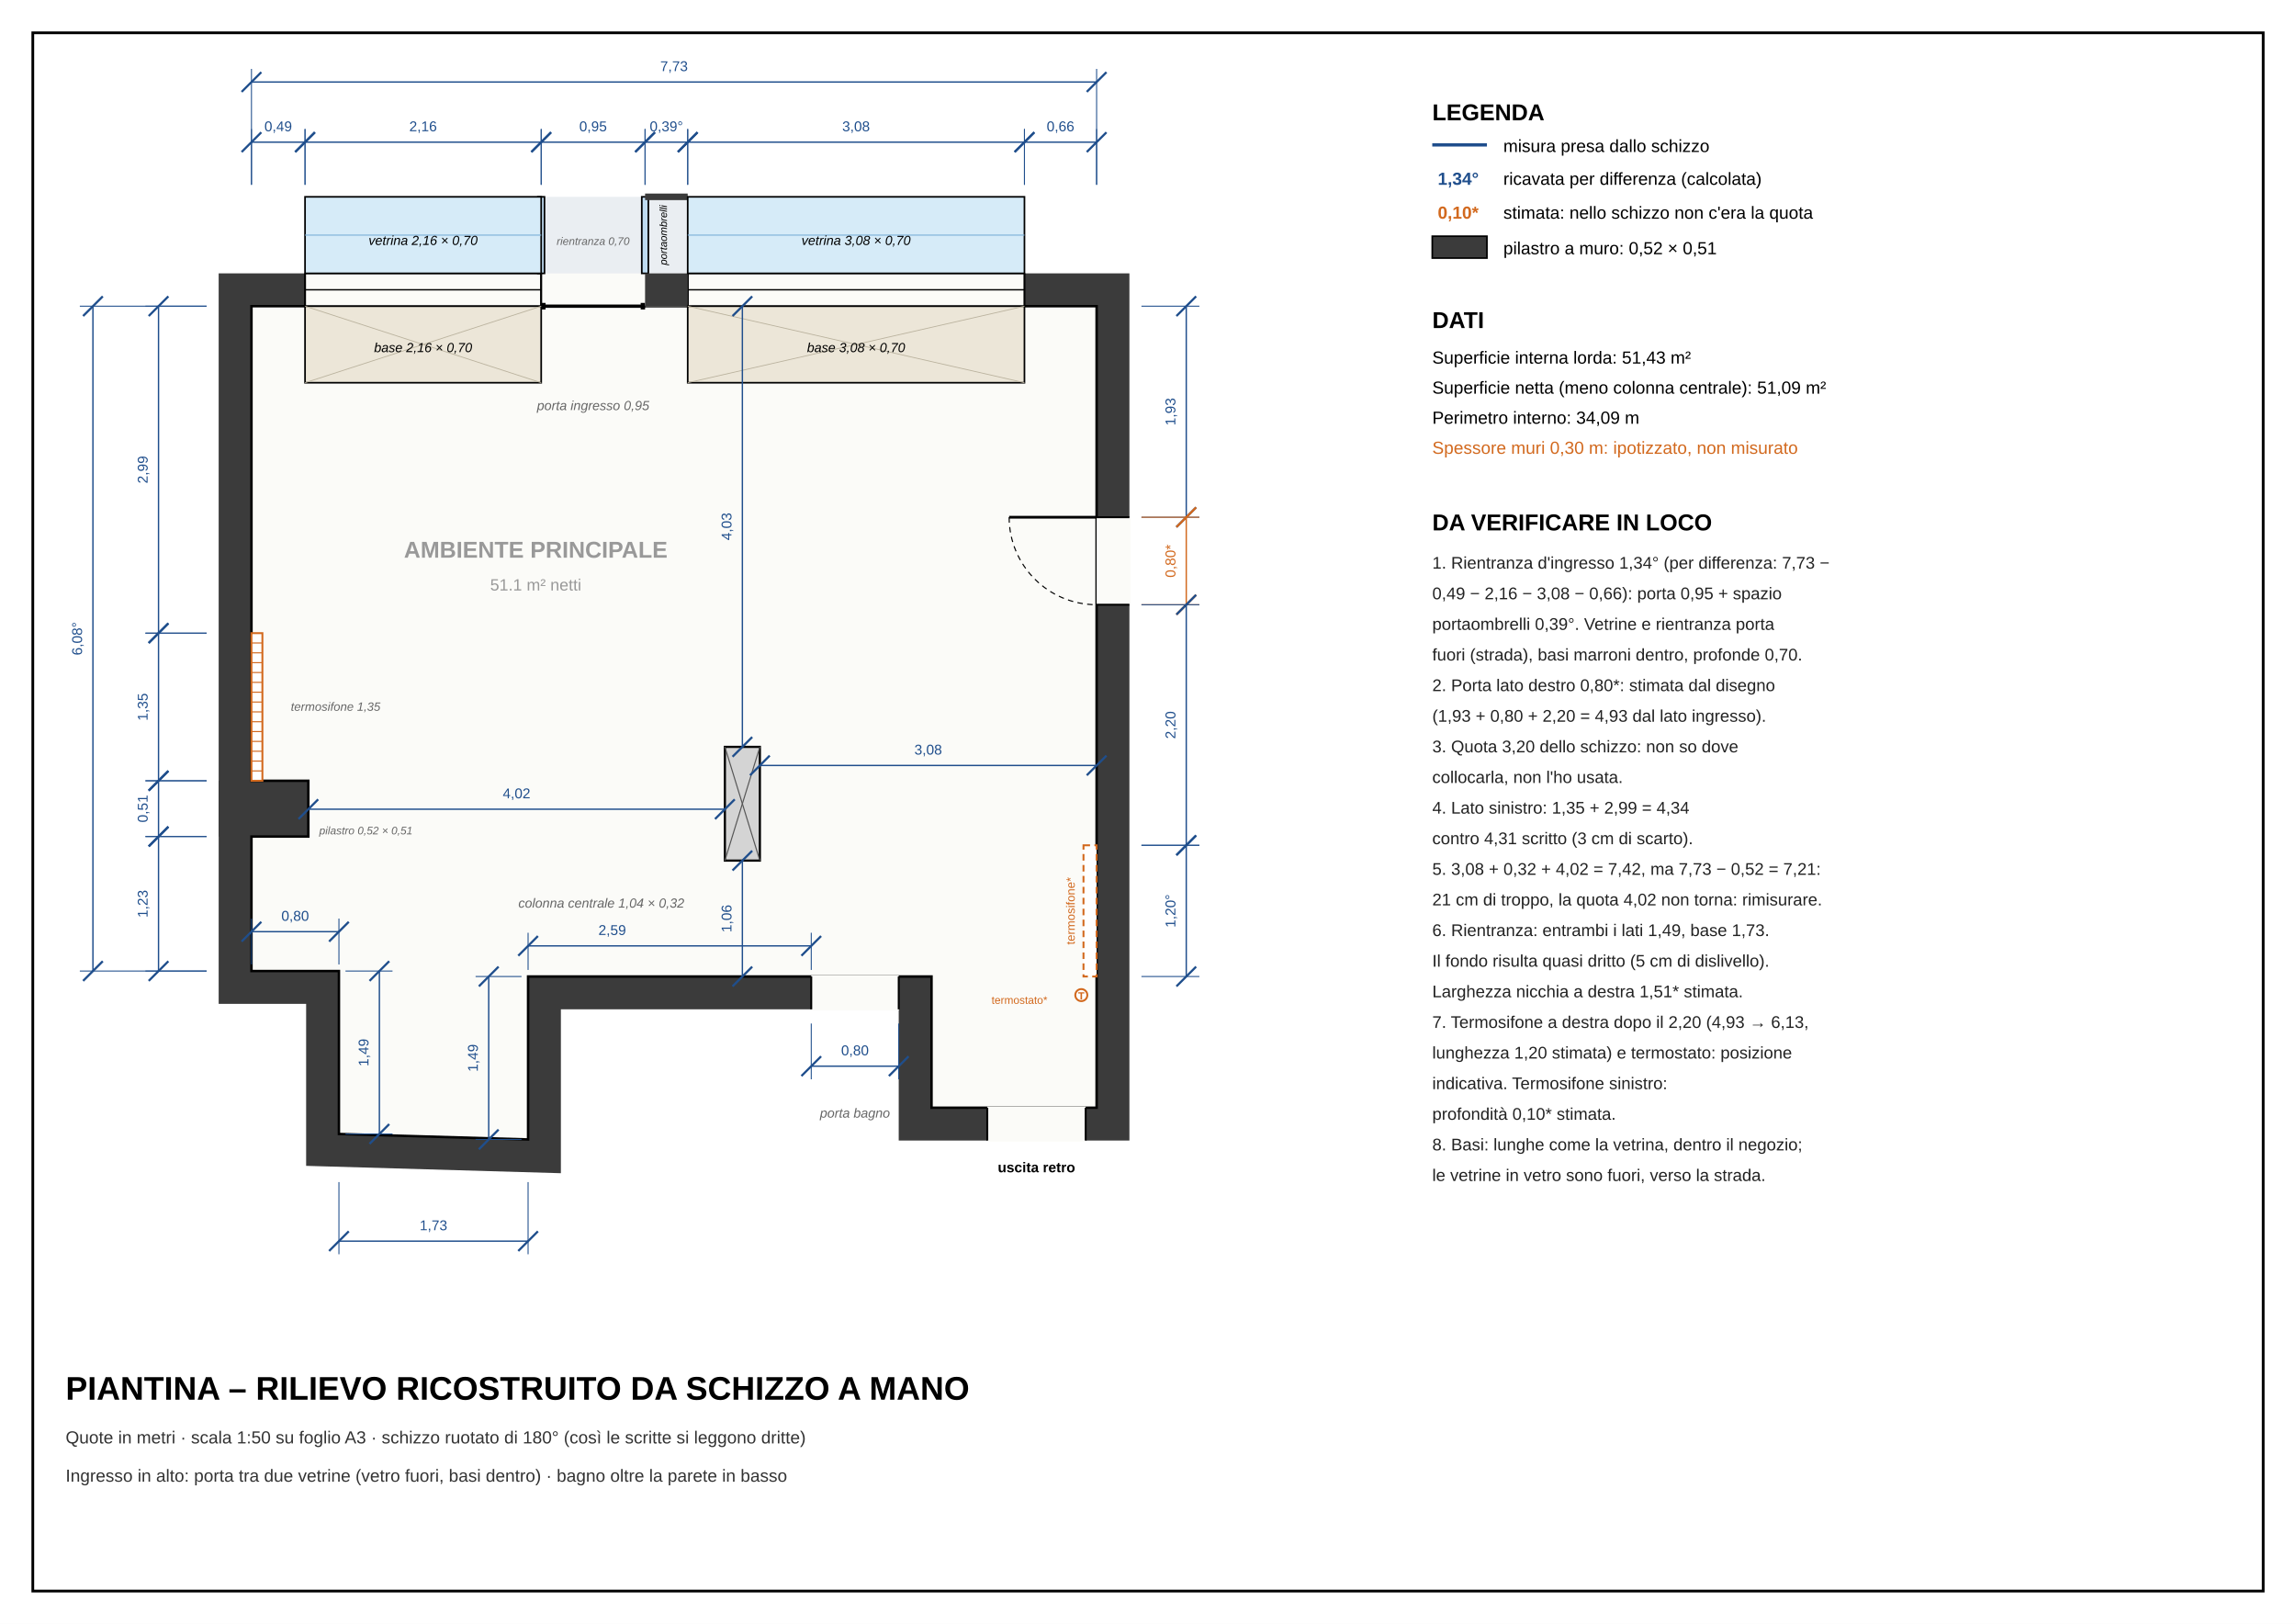
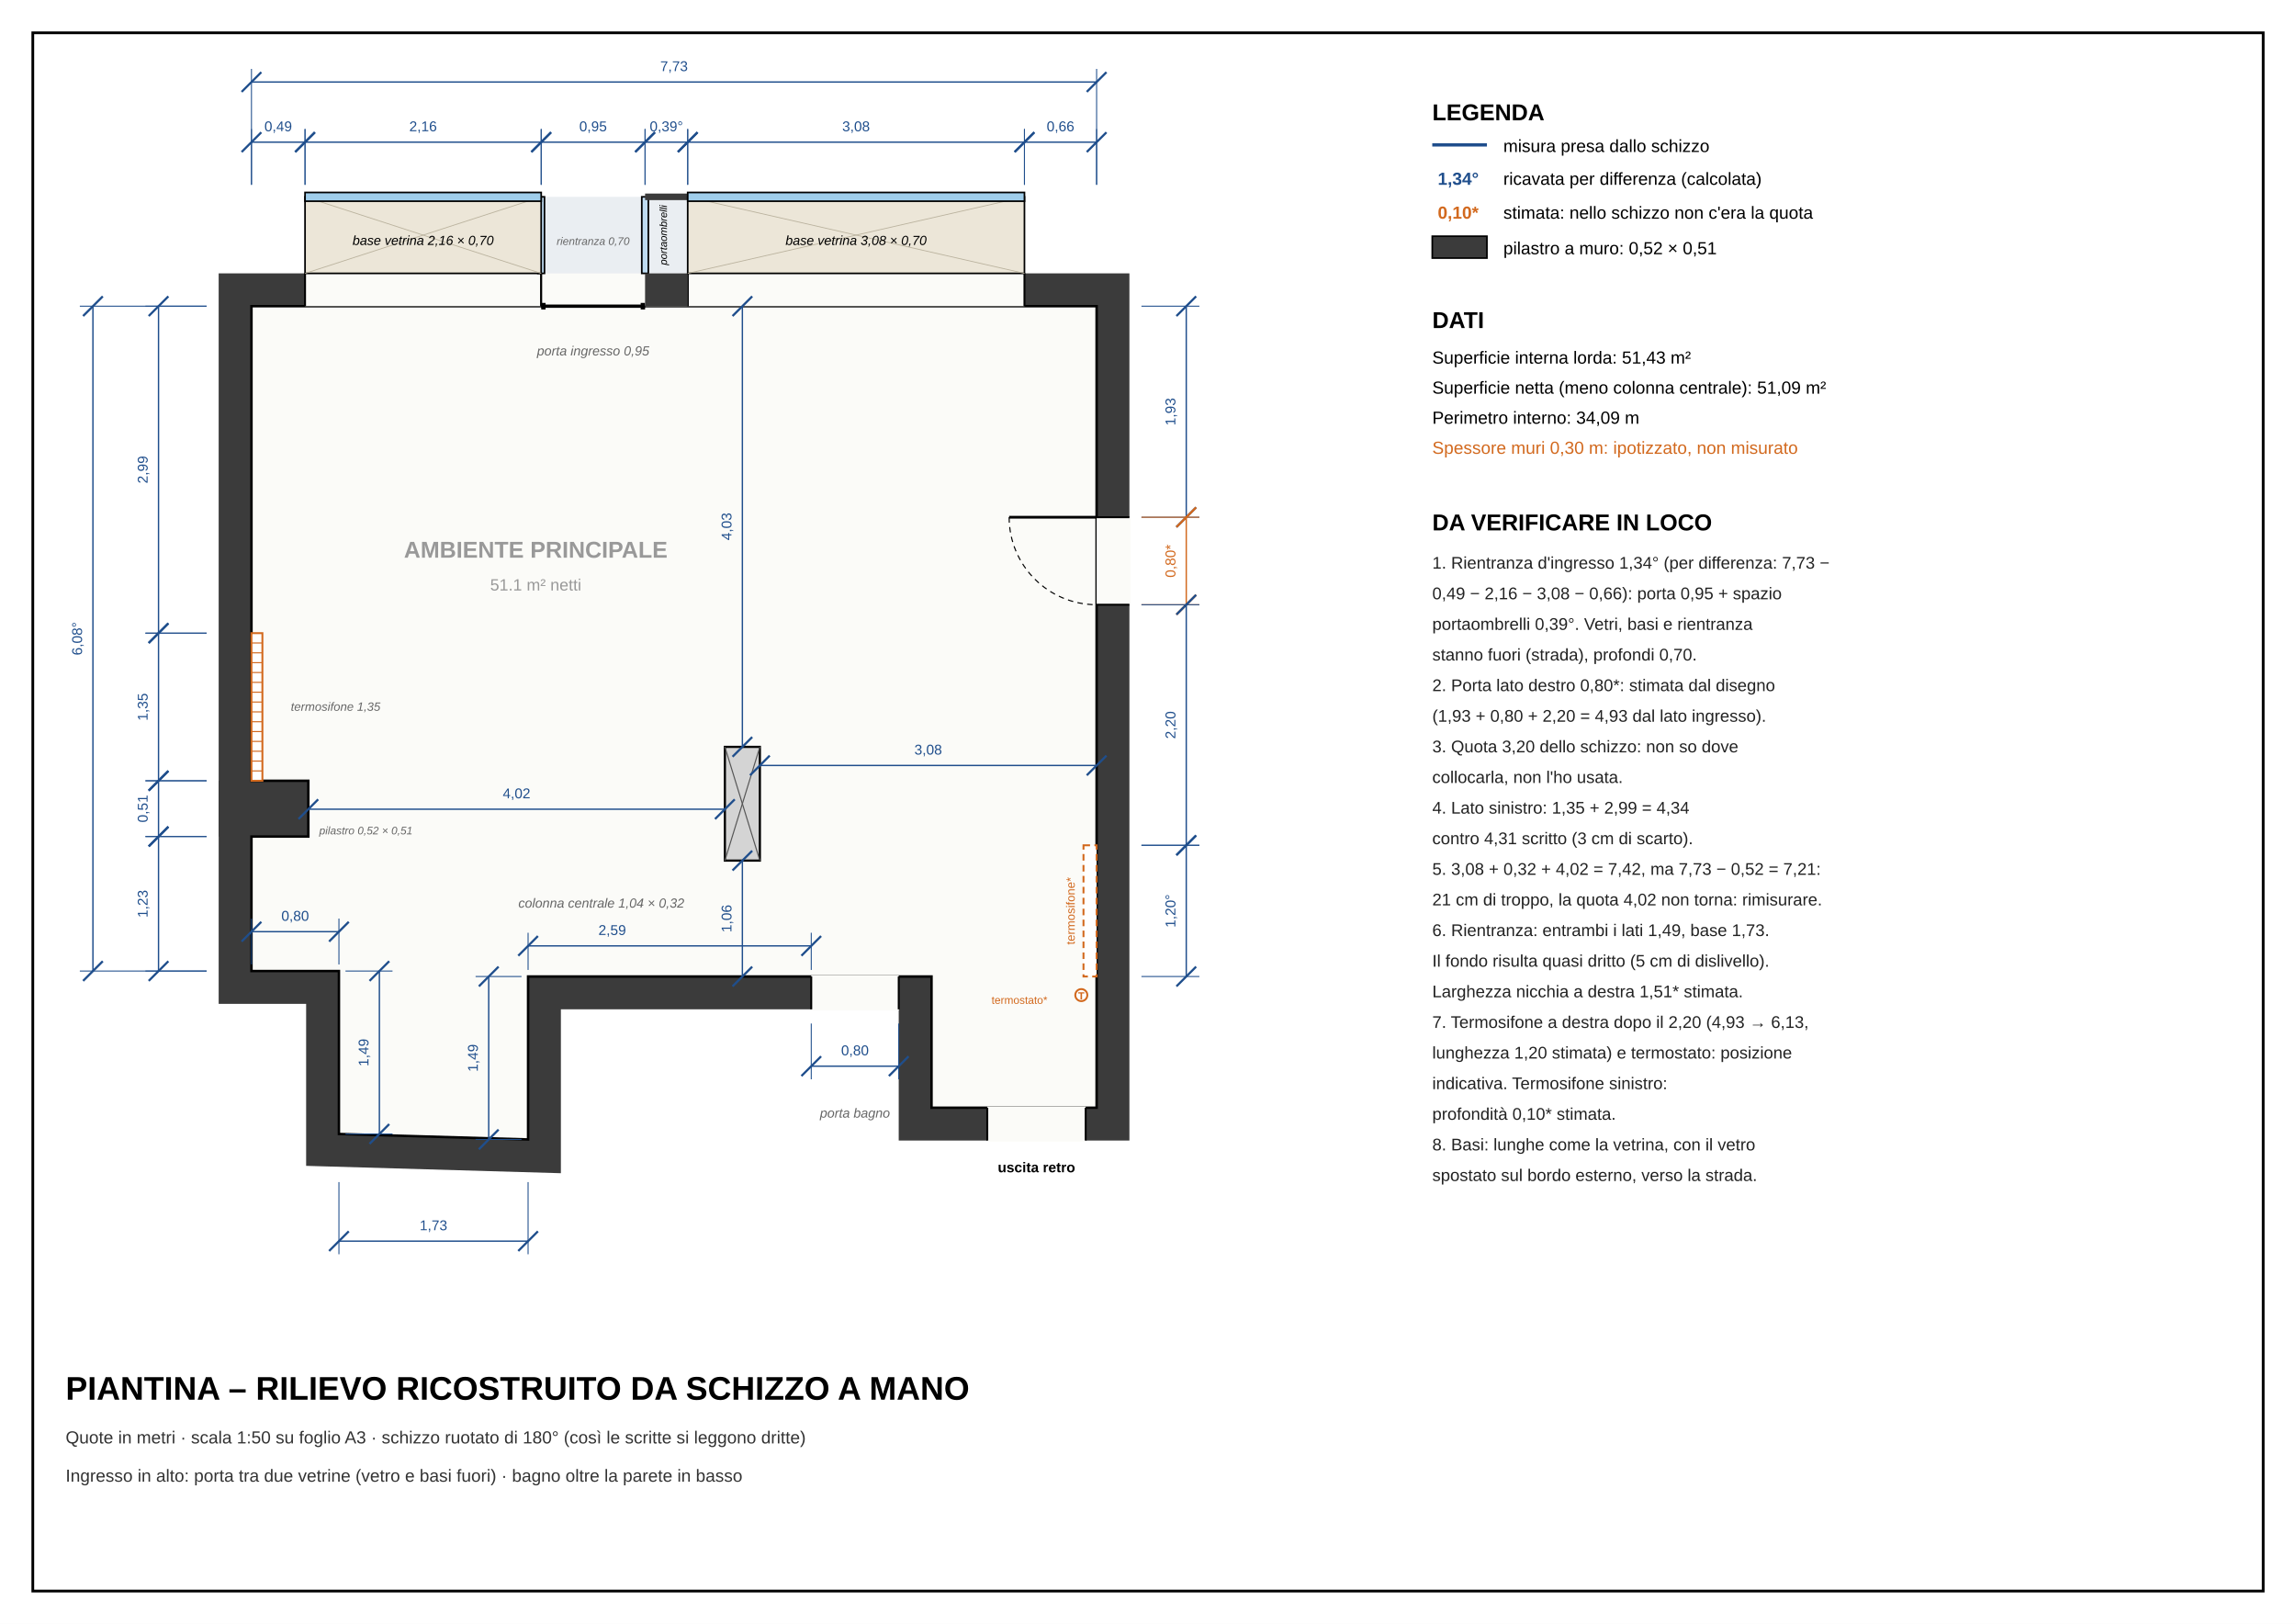
<svg xmlns="http://www.w3.org/2000/svg" width="420mm" height="297mm" viewBox="0 0 420 297" font-family="Arial, Helvetica, sans-serif">
  <defs>
    <pattern id="hatch" width="1.6" height="1.6" patternUnits="userSpaceOnUse" patternTransform="rotate(45)">
      <line x1="0" y1="0" x2="0" y2="1.6" stroke="#777" stroke-width="0.25" />
    </pattern>
  </defs>
  <rect width="420" height="297" fill="#ffffff" />
  <rect x="6" y="6" width="408" height="285" fill="none" stroke="#000" stroke-width="0.5" />
  <polygon points="46.00,56.00 200.60,56.00 200.60,202.60 170.40,202.60 170.40,178.60 96.60,178.60 96.60,208.40 62.00,207.40 62.00,177.60 46.00,177.60 46.00,153.00 56.40,153.00 56.40,142.80 46.00,142.80" fill="none" stroke="#3b3b3b" stroke-width="12.00" stroke-linejoin="miter" stroke-miterlimit="10" />
  <polygon points="46.00,56.00 200.60,56.00 200.60,202.60 170.40,202.60 170.40,178.60 96.60,178.60 96.60,208.40 62.00,207.40 62.00,177.60 46.00,177.60 46.00,153.00 56.40,153.00 56.40,142.80 46.00,142.80" fill="#fbfbf8" stroke="none" />
  <rect x="40.00" y="142.80" width="16.40" height="10.20" fill="#3b3b3b" stroke="none" stroke-width="0.25" />
  <polygon points="46.00,56.00 200.60,56.00 200.60,202.60 170.40,202.60 170.40,178.60 96.60,178.60 96.60,208.40 62.00,207.40 62.00,177.60 46.00,177.60 46.00,153.00 56.40,153.00 56.40,142.80 46.00,142.80" fill="none" stroke="#000" stroke-width="0.45" stroke-linejoin="miter" />
  <rect x="55.80" y="49.80" width="43.20" height="6.20" fill="#fbfbf8" stroke="none" stroke-width="0.25" />
  <line x1="55.80" y1="50.00" x2="55.80" y2="56.00" stroke="#000" stroke-width="0.35" />
  <line x1="99.00" y1="50.00" x2="99.00" y2="56.00" stroke="#000" stroke-width="0.35" />
-   <line x1="55.80" y1="50.00" x2="99.00" y2="50.00" stroke="#000" stroke-width="0.25" />
-   <line x1="55.80" y1="53.00" x2="99.00" y2="53.00" stroke="#000" stroke-width="0.25" />
-   <line x1="55.80" y1="56.00" x2="99.00" y2="56.00" stroke="#000" stroke-width="0.25" />
  <rect x="125.80" y="49.80" width="61.60" height="6.20" fill="#fbfbf8" stroke="none" stroke-width="0.25" />
  <line x1="125.80" y1="50.00" x2="125.80" y2="56.00" stroke="#000" stroke-width="0.35" />
  <line x1="187.40" y1="50.00" x2="187.40" y2="56.00" stroke="#000" stroke-width="0.35" />
-   <line x1="125.80" y1="50.00" x2="187.40" y2="50.00" stroke="#000" stroke-width="0.25" />
-   <line x1="125.80" y1="53.00" x2="187.40" y2="53.00" stroke="#000" stroke-width="0.25" />
-   <line x1="125.80" y1="56.00" x2="187.40" y2="56.00" stroke="#000" stroke-width="0.25" />
  <rect x="99.00" y="49.80" width="26.80" height="6.20" fill="#fbfbf8" stroke="none" stroke-width="0.25" />
  <line x1="99.00" y1="50.00" x2="99.00" y2="56.00" stroke="#000" stroke-width="0.35" />
  <line x1="125.80" y1="50.00" x2="125.80" y2="56.00" stroke="#000" stroke-width="0.35" />
  <rect x="99.00" y="36.00" width="26.80" height="14.00" fill="#eaeef2" stroke="none" stroke-width="0.25" />
  <rect x="98.40" y="36.00" width="1.20" height="14.00" fill="#bfdcf2" stroke="#000" stroke-width="0.3" />
  <rect x="117.40" y="36.00" width="1.20" height="14.00" fill="#bfdcf2" stroke="#000" stroke-width="0.3" />
  <line x1="99.00" y1="56.00" x2="118.00" y2="56.00" stroke="#000" stroke-width="0.6" />
  <rect x="99.00" y="55.40" width="0.80" height="1.20" fill="#000" stroke="none" stroke-width="0.25" />
  <rect x="117.20" y="55.40" width="0.80" height="1.20" fill="#000" stroke="none" stroke-width="0.25" />
  <rect x="118.00" y="50.00" width="7.80" height="6.00" fill="#3b3b3b" stroke="none" stroke-width="0.25" />
  <rect x="118.00" y="35.40" width="7.80" height="1.20" fill="#3b3b3b" stroke="none" stroke-width="0.25" />
  <rect x="200.60" y="94.60" width="6.20" height="16.00" fill="#fbfbf8" stroke="none" stroke-width="0.25" />
  <line x1="200.60" y1="94.60" x2="206.60" y2="94.60" stroke="#000" stroke-width="0.35" />
  <line x1="200.60" y1="110.60" x2="206.60" y2="110.60" stroke="#000" stroke-width="0.35" />
  <line x1="200.60" y1="94.60" x2="184.60" y2="94.60" stroke="#000" stroke-width="0.5" />
  <path d="M 184.60 94.60 A 16.00 16.00 0 0 0 200.60 110.60" fill="none" stroke="#000" stroke-width="0.2" stroke-dasharray="1 0.8" />
  <rect x="148.40" y="178.40" width="16.00" height="6.40" fill="#fbfbf8" stroke="none" stroke-width="0.25" />
  <line x1="148.40" y1="178.60" x2="148.40" y2="184.60" stroke="#000" stroke-width="0.35" />
  <line x1="164.40" y1="178.60" x2="164.40" y2="184.60" stroke="#000" stroke-width="0.35" />
  <rect x="180.60" y="202.40" width="18.00" height="6.40" fill="#fbfbf8" stroke="none" stroke-width="0.25" />
  <line x1="180.60" y1="202.60" x2="180.60" y2="208.60" stroke="#000" stroke-width="0.35" />
  <line x1="198.60" y1="202.60" x2="198.60" y2="208.60" stroke="#000" stroke-width="0.35" />
  <rect x="180.60" y="202.40" width="18.00" height="6.40" fill="none" stroke="none" stroke-width="0.25" />
-   <rect x="55.80" y="56.00" width="43.20" height="14.00" fill="#ece6d8" stroke="#000" stroke-width="0.3" />
-   <line x1="55.80" y1="56.00" x2="99.00" y2="70.00" stroke="#bbb39f" stroke-width="0.15" />
-   <line x1="55.80" y1="70.00" x2="99.00" y2="56.00" stroke="#bbb39f" stroke-width="0.15" />
-   <rect x="55.80" y="36.00" width="43.20" height="14.00" fill="#d6ebf8" stroke="#000" stroke-width="0.3" />
-   <line x1="55.80" y1="43.00" x2="99.00" y2="43.00" stroke="#7fb3d9" stroke-width="0.2" />
-   <rect x="125.80" y="56.00" width="61.60" height="14.00" fill="#ece6d8" stroke="#000" stroke-width="0.3" />
-   <line x1="125.80" y1="56.00" x2="187.40" y2="70.00" stroke="#bbb39f" stroke-width="0.15" />
-   <line x1="125.80" y1="70.00" x2="187.40" y2="56.00" stroke="#bbb39f" stroke-width="0.15" />
-   <rect x="125.80" y="36.00" width="61.60" height="14.00" fill="#d6ebf8" stroke="#000" stroke-width="0.3" />
-   <line x1="125.80" y1="43.00" x2="187.40" y2="43.00" stroke="#7fb3d9" stroke-width="0.2" />
+   <rect x="55.80" y="36.00" width="43.20" height="14.00" fill="#ece6d8" stroke="#000" stroke-width="0.3" />
+   <line x1="55.80" y1="36.00" x2="99.00" y2="50.00" stroke="#bbb39f" stroke-width="0.15" />
+   <line x1="55.80" y1="50.00" x2="99.00" y2="36.00" stroke="#bbb39f" stroke-width="0.15" />
+   <rect x="55.80" y="35.20" width="43.20" height="1.60" fill="#9fcdea" stroke="#000" stroke-width="0.3" />
+   <rect x="125.80" y="36.00" width="61.60" height="14.00" fill="#ece6d8" stroke="#000" stroke-width="0.3" />
+   <line x1="125.80" y1="36.00" x2="187.40" y2="50.00" stroke="#bbb39f" stroke-width="0.15" />
+   <line x1="125.80" y1="50.00" x2="187.40" y2="36.00" stroke="#bbb39f" stroke-width="0.15" />
+   <rect x="125.80" y="35.20" width="61.60" height="1.60" fill="#9fcdea" stroke="#000" stroke-width="0.3" />
  <rect x="132.60" y="136.60" width="6.40" height="20.80" fill="#d4d4d4" stroke="#000" stroke-width="0.4" />
  <line x1="132.60" y1="136.60" x2="139.00" y2="157.40" stroke="#555" stroke-width="0.2" />
  <line x1="139.00" y1="136.60" x2="132.60" y2="157.40" stroke="#555" stroke-width="0.2" />
  <rect x="46.00" y="115.80" width="2.00" height="27.00" fill="#fff" stroke="#d2691e" stroke-width="0.35" />
  <line x1="46.00" y1="117.60" x2="48.00" y2="117.60" stroke="#d2691e" stroke-width="0.2" />
  <line x1="46.00" y1="119.40" x2="48.00" y2="119.40" stroke="#d2691e" stroke-width="0.2" />
  <line x1="46.00" y1="121.20" x2="48.00" y2="121.20" stroke="#d2691e" stroke-width="0.2" />
  <line x1="46.00" y1="123.00" x2="48.00" y2="123.00" stroke="#d2691e" stroke-width="0.2" />
  <line x1="46.00" y1="124.80" x2="48.00" y2="124.80" stroke="#d2691e" stroke-width="0.2" />
  <line x1="46.00" y1="126.60" x2="48.00" y2="126.60" stroke="#d2691e" stroke-width="0.2" />
  <line x1="46.00" y1="128.40" x2="48.00" y2="128.40" stroke="#d2691e" stroke-width="0.2" />
  <line x1="46.00" y1="130.20" x2="48.00" y2="130.20" stroke="#d2691e" stroke-width="0.2" />
  <line x1="46.00" y1="132.00" x2="48.00" y2="132.00" stroke="#d2691e" stroke-width="0.2" />
  <line x1="46.00" y1="133.80" x2="48.00" y2="133.80" stroke="#d2691e" stroke-width="0.2" />
  <line x1="46.00" y1="135.60" x2="48.00" y2="135.60" stroke="#d2691e" stroke-width="0.2" />
  <line x1="46.00" y1="137.40" x2="48.00" y2="137.40" stroke="#d2691e" stroke-width="0.2" />
  <line x1="46.00" y1="139.20" x2="48.00" y2="139.20" stroke="#d2691e" stroke-width="0.2" />
  <line x1="46.00" y1="141.00" x2="48.00" y2="141.00" stroke="#d2691e" stroke-width="0.2" />
  <rect x="198.20" y="154.60" width="2.40" height="24.00" fill="#fff" stroke="#d2691e" stroke-width="0.35" stroke-dasharray="1.2 0.8" />
  <text x="196.60" y="166.60" font-size="2.2" fill="#d2691e" text-anchor="middle" font-weight="normal" font-style="normal" transform="rotate(-90 196.60 166.60)">termosifone*</text>
  <circle cx="197.80" cy="182.00" r="1.1" fill="#fff" stroke="#d2691e" stroke-width="0.35" />
  <text x="197.80" y="182.80" font-size="1.9" fill="#d2691e" text-anchor="middle" font-weight="bold">T</text>
  <text x="191.60" y="183.60" font-size="2.0" fill="#d2691e" text-anchor="end" font-weight="normal" font-style="normal">termostato*</text>
-   <text x="77.40" y="64.40" font-size="2.4" fill="#000" text-anchor="middle" font-weight="normal" font-style="italic">base 2,16 × 0,70</text>
-   <text x="77.40" y="44.80" font-size="2.4" fill="#000" text-anchor="middle" font-weight="normal" font-style="italic">vetrina 2,16 × 0,70</text>
-   <text x="156.60" y="64.40" font-size="2.4" fill="#000" text-anchor="middle" font-weight="normal" font-style="italic">base 3,08 × 0,70</text>
-   <text x="156.60" y="44.80" font-size="2.4" fill="#000" text-anchor="middle" font-weight="normal" font-style="italic">vetrina 3,08 × 0,70</text>
-   <text x="108.50" y="75.00" font-size="2.4" fill="#666666" text-anchor="middle" font-weight="normal" font-style="italic">porta ingresso 0,95</text>
+   <text x="77.40" y="44.80" font-size="2.4" fill="#000" text-anchor="middle" font-weight="normal" font-style="italic">base vetrina 2,16 × 0,70</text>
+   <text x="156.60" y="44.80" font-size="2.4" fill="#000" text-anchor="middle" font-weight="normal" font-style="italic">base vetrina 3,08 × 0,70</text>
+   <text x="108.50" y="65.00" font-size="2.4" fill="#666666" text-anchor="middle" font-weight="normal" font-style="italic">porta ingresso 0,95</text>
  <text x="108.50" y="44.80" font-size="2.0" fill="#666666" text-anchor="middle" font-weight="normal" font-style="italic">rientranza 0,70</text>
  <text x="122.00" y="43.00" font-size="1.9" fill="#000" text-anchor="middle" font-weight="normal" font-style="italic" transform="rotate(-90 122.00 43.00)">portaombrelli</text>
  <text x="110.00" y="166.00" font-size="2.4" fill="#666666" text-anchor="middle" font-weight="normal" font-style="italic">colonna centrale 1,04 × 0,32</text>
  <text x="53.20" y="130.00" font-size="2.2" fill="#666666" text-anchor="start" font-weight="normal" font-style="italic">termosifone 1,35</text>
  <text x="58.40" y="152.60" font-size="2.0" fill="#666666" text-anchor="start" font-weight="normal" font-style="italic">pilastro 0,52 × 0,51</text>
  <text x="156.40" y="204.40" font-size="2.4" fill="#666666" text-anchor="middle" font-weight="normal" font-style="italic">porta bagno</text>
  <text x="189.60" y="214.40" font-size="2.6" fill="#000" text-anchor="middle" font-weight="bold" font-style="normal">uscita retro</text>
  <text x="98.00" y="102.00" font-size="4.2" fill="#999" text-anchor="middle" font-weight="bold" font-style="normal">AMBIENTE PRINCIPALE</text>
  <text x="98.00" y="108.00" font-size="3.0" fill="#999" text-anchor="middle" font-weight="normal" font-style="normal">51.1 m² netti</text>
  <line x1="46.00" y1="33.80" x2="46.00" y2="23.60" stroke="#1f4e8c" stroke-width="0.18" />
  <line x1="55.80" y1="33.80" x2="55.80" y2="23.60" stroke="#1f4e8c" stroke-width="0.18" />
  <line x1="46.00" y1="26.00" x2="55.80" y2="26.00" stroke="#1f4e8c" stroke-width="0.25" />
  <line x1="44.20" y1="27.80" x2="47.80" y2="24.20" stroke="#1f4e8c" stroke-width="0.4" />
  <line x1="54.00" y1="27.80" x2="57.60" y2="24.20" stroke="#1f4e8c" stroke-width="0.4" />
  <text x="50.90" y="24.00" font-size="2.6" fill="#1f4e8c" text-anchor="middle" font-weight="normal" font-style="normal">0,49</text>
  <line x1="55.80" y1="33.80" x2="55.80" y2="23.60" stroke="#1f4e8c" stroke-width="0.18" />
  <line x1="99.00" y1="33.80" x2="99.00" y2="23.60" stroke="#1f4e8c" stroke-width="0.18" />
  <line x1="55.80" y1="26.00" x2="99.00" y2="26.00" stroke="#1f4e8c" stroke-width="0.25" />
  <line x1="54.00" y1="27.80" x2="57.60" y2="24.20" stroke="#1f4e8c" stroke-width="0.4" />
  <line x1="97.20" y1="27.80" x2="100.80" y2="24.20" stroke="#1f4e8c" stroke-width="0.4" />
  <text x="77.40" y="24.00" font-size="2.6" fill="#1f4e8c" text-anchor="middle" font-weight="normal" font-style="normal">2,16</text>
  <line x1="99.00" y1="33.80" x2="99.00" y2="23.60" stroke="#1f4e8c" stroke-width="0.18" />
  <line x1="118.00" y1="33.80" x2="118.00" y2="23.60" stroke="#1f4e8c" stroke-width="0.18" />
  <line x1="99.00" y1="26.00" x2="118.00" y2="26.00" stroke="#1f4e8c" stroke-width="0.25" />
  <line x1="97.20" y1="27.80" x2="100.80" y2="24.20" stroke="#1f4e8c" stroke-width="0.4" />
  <line x1="116.20" y1="27.80" x2="119.80" y2="24.20" stroke="#1f4e8c" stroke-width="0.4" />
  <text x="108.50" y="24.00" font-size="2.6" fill="#1f4e8c" text-anchor="middle" font-weight="normal" font-style="normal">0,95</text>
  <line x1="118.00" y1="33.80" x2="118.00" y2="23.60" stroke="#1f4e8c" stroke-width="0.18" />
  <line x1="125.80" y1="33.80" x2="125.80" y2="23.60" stroke="#1f4e8c" stroke-width="0.18" />
  <line x1="118.00" y1="26.00" x2="125.80" y2="26.00" stroke="#1f4e8c" stroke-width="0.25" />
  <line x1="116.20" y1="27.80" x2="119.80" y2="24.20" stroke="#1f4e8c" stroke-width="0.4" />
  <line x1="124.00" y1="27.80" x2="127.60" y2="24.20" stroke="#1f4e8c" stroke-width="0.4" />
  <text x="121.90" y="24.00" font-size="2.6" fill="#1f4e8c" text-anchor="middle" font-weight="normal" font-style="normal">0,39°</text>
  <line x1="125.80" y1="33.80" x2="125.80" y2="23.60" stroke="#1f4e8c" stroke-width="0.18" />
  <line x1="187.40" y1="33.80" x2="187.40" y2="23.60" stroke="#1f4e8c" stroke-width="0.18" />
  <line x1="125.80" y1="26.00" x2="187.40" y2="26.00" stroke="#1f4e8c" stroke-width="0.25" />
  <line x1="124.00" y1="27.80" x2="127.60" y2="24.20" stroke="#1f4e8c" stroke-width="0.4" />
  <line x1="185.60" y1="27.80" x2="189.20" y2="24.20" stroke="#1f4e8c" stroke-width="0.4" />
  <text x="156.60" y="24.00" font-size="2.6" fill="#1f4e8c" text-anchor="middle" font-weight="normal" font-style="normal">3,08</text>
  <line x1="187.40" y1="33.80" x2="187.40" y2="23.60" stroke="#1f4e8c" stroke-width="0.18" />
  <line x1="200.60" y1="33.80" x2="200.60" y2="23.60" stroke="#1f4e8c" stroke-width="0.18" />
  <line x1="187.40" y1="26.00" x2="200.60" y2="26.00" stroke="#1f4e8c" stroke-width="0.25" />
  <line x1="185.60" y1="27.80" x2="189.20" y2="24.20" stroke="#1f4e8c" stroke-width="0.4" />
  <line x1="198.80" y1="27.80" x2="202.40" y2="24.20" stroke="#1f4e8c" stroke-width="0.4" />
  <text x="194.00" y="24.00" font-size="2.6" fill="#1f4e8c" text-anchor="middle" font-weight="normal" font-style="normal">0,66</text>
  <line x1="46.00" y1="33.80" x2="46.00" y2="12.60" stroke="#1f4e8c" stroke-width="0.18" />
  <line x1="200.60" y1="33.80" x2="200.60" y2="12.60" stroke="#1f4e8c" stroke-width="0.18" />
  <line x1="46.00" y1="15.00" x2="200.60" y2="15.00" stroke="#1f4e8c" stroke-width="0.25" />
  <line x1="44.20" y1="16.80" x2="47.80" y2="13.20" stroke="#1f4e8c" stroke-width="0.4" />
  <line x1="198.80" y1="16.80" x2="202.40" y2="13.20" stroke="#1f4e8c" stroke-width="0.4" />
  <text x="123.30" y="13.00" font-size="2.6" fill="#1f4e8c" text-anchor="middle" font-weight="normal" font-style="normal">7,73</text>
  <line x1="208.80" y1="56.00" x2="219.40" y2="56.00" stroke="#1f4e8c" stroke-width="0.18" />
  <line x1="208.80" y1="94.60" x2="219.40" y2="94.60" stroke="#1f4e8c" stroke-width="0.18" />
  <line x1="217.00" y1="56.00" x2="217.00" y2="94.60" stroke="#1f4e8c" stroke-width="0.25" />
  <line x1="215.20" y1="57.80" x2="218.80" y2="54.20" stroke="#1f4e8c" stroke-width="0.4" />
  <line x1="215.20" y1="96.40" x2="218.80" y2="92.80" stroke="#1f4e8c" stroke-width="0.4" />
  <text x="215.00" y="75.30" font-size="2.6" fill="#1f4e8c" text-anchor="middle" font-weight="normal" font-style="normal" transform="rotate(-90 215.00 75.30)">1,93</text>
  <line x1="208.80" y1="94.60" x2="219.40" y2="94.60" stroke="#d2691e" stroke-width="0.18" />
  <line x1="208.80" y1="110.60" x2="219.40" y2="110.60" stroke="#d2691e" stroke-width="0.18" />
  <line x1="217.00" y1="94.60" x2="217.00" y2="110.60" stroke="#d2691e" stroke-width="0.25" />
  <line x1="215.20" y1="96.40" x2="218.80" y2="92.80" stroke="#d2691e" stroke-width="0.4" />
  <line x1="215.20" y1="112.40" x2="218.80" y2="108.80" stroke="#d2691e" stroke-width="0.4" />
  <text x="215.00" y="102.60" font-size="2.6" fill="#d2691e" text-anchor="middle" font-weight="normal" font-style="normal" transform="rotate(-90 215.00 102.60)">0,80*</text>
  <line x1="208.80" y1="110.60" x2="219.40" y2="110.60" stroke="#1f4e8c" stroke-width="0.18" />
  <line x1="208.80" y1="154.60" x2="219.40" y2="154.60" stroke="#1f4e8c" stroke-width="0.18" />
  <line x1="217.00" y1="110.60" x2="217.00" y2="154.60" stroke="#1f4e8c" stroke-width="0.25" />
  <line x1="215.20" y1="112.40" x2="218.80" y2="108.80" stroke="#1f4e8c" stroke-width="0.4" />
  <line x1="215.20" y1="156.40" x2="218.80" y2="152.80" stroke="#1f4e8c" stroke-width="0.4" />
  <text x="215.00" y="132.60" font-size="2.6" fill="#1f4e8c" text-anchor="middle" font-weight="normal" font-style="normal" transform="rotate(-90 215.00 132.60)">2,20</text>
  <line x1="208.80" y1="154.60" x2="219.40" y2="154.60" stroke="#1f4e8c" stroke-width="0.18" />
  <line x1="208.80" y1="178.60" x2="219.40" y2="178.60" stroke="#1f4e8c" stroke-width="0.18" />
  <line x1="217.00" y1="154.60" x2="217.00" y2="178.60" stroke="#1f4e8c" stroke-width="0.25" />
  <line x1="215.20" y1="156.40" x2="218.80" y2="152.80" stroke="#1f4e8c" stroke-width="0.4" />
  <line x1="215.20" y1="180.40" x2="218.80" y2="176.80" stroke="#1f4e8c" stroke-width="0.4" />
  <text x="215.00" y="166.60" font-size="2.6" fill="#1f4e8c" text-anchor="middle" font-weight="normal" font-style="normal" transform="rotate(-90 215.00 166.60)">1,20°</text>
  <line x1="37.80" y1="56.00" x2="26.60" y2="56.00" stroke="#1f4e8c" stroke-width="0.18" />
  <line x1="37.80" y1="115.80" x2="26.60" y2="115.80" stroke="#1f4e8c" stroke-width="0.18" />
  <line x1="29.00" y1="56.00" x2="29.00" y2="115.80" stroke="#1f4e8c" stroke-width="0.25" />
  <line x1="27.20" y1="57.80" x2="30.80" y2="54.20" stroke="#1f4e8c" stroke-width="0.4" />
  <line x1="27.20" y1="117.60" x2="30.80" y2="114.00" stroke="#1f4e8c" stroke-width="0.4" />
  <text x="27.00" y="85.90" font-size="2.6" fill="#1f4e8c" text-anchor="middle" font-weight="normal" font-style="normal" transform="rotate(-90 27.00 85.90)">2,99</text>
  <line x1="37.80" y1="115.80" x2="26.60" y2="115.80" stroke="#1f4e8c" stroke-width="0.18" />
  <line x1="37.80" y1="142.80" x2="26.60" y2="142.80" stroke="#1f4e8c" stroke-width="0.18" />
  <line x1="29.00" y1="115.80" x2="29.00" y2="142.80" stroke="#1f4e8c" stroke-width="0.25" />
  <line x1="27.20" y1="117.60" x2="30.80" y2="114.00" stroke="#1f4e8c" stroke-width="0.4" />
  <line x1="27.20" y1="144.60" x2="30.80" y2="141.00" stroke="#1f4e8c" stroke-width="0.4" />
  <text x="27.00" y="129.30" font-size="2.6" fill="#1f4e8c" text-anchor="middle" font-weight="normal" font-style="normal" transform="rotate(-90 27.00 129.30)">1,35</text>
  <line x1="37.80" y1="142.80" x2="26.60" y2="142.80" stroke="#1f4e8c" stroke-width="0.18" />
  <line x1="37.80" y1="153.00" x2="26.60" y2="153.00" stroke="#1f4e8c" stroke-width="0.18" />
  <line x1="29.00" y1="142.80" x2="29.00" y2="153.00" stroke="#1f4e8c" stroke-width="0.25" />
  <line x1="27.20" y1="144.60" x2="30.80" y2="141.00" stroke="#1f4e8c" stroke-width="0.4" />
  <line x1="27.20" y1="154.80" x2="30.80" y2="151.20" stroke="#1f4e8c" stroke-width="0.4" />
  <text x="27.00" y="147.90" font-size="2.6" fill="#1f4e8c" text-anchor="middle" font-weight="normal" font-style="normal" transform="rotate(-90 27.00 147.90)">0,51</text>
  <line x1="37.80" y1="153.00" x2="26.60" y2="153.00" stroke="#1f4e8c" stroke-width="0.18" />
  <line x1="37.80" y1="177.60" x2="26.60" y2="177.60" stroke="#1f4e8c" stroke-width="0.18" />
  <line x1="29.00" y1="153.00" x2="29.00" y2="177.60" stroke="#1f4e8c" stroke-width="0.25" />
  <line x1="27.20" y1="154.80" x2="30.80" y2="151.20" stroke="#1f4e8c" stroke-width="0.4" />
  <line x1="27.20" y1="179.40" x2="30.80" y2="175.80" stroke="#1f4e8c" stroke-width="0.4" />
  <text x="27.00" y="165.30" font-size="2.6" fill="#1f4e8c" text-anchor="middle" font-weight="normal" font-style="normal" transform="rotate(-90 27.00 165.30)">1,23</text>
  <line x1="37.80" y1="56.00" x2="14.60" y2="56.00" stroke="#1f4e8c" stroke-width="0.18" />
  <line x1="37.80" y1="177.60" x2="14.60" y2="177.60" stroke="#1f4e8c" stroke-width="0.18" />
  <line x1="17.00" y1="56.00" x2="17.00" y2="177.60" stroke="#1f4e8c" stroke-width="0.25" />
  <line x1="15.20" y1="57.80" x2="18.80" y2="54.20" stroke="#1f4e8c" stroke-width="0.4" />
  <line x1="15.20" y1="179.40" x2="18.80" y2="175.80" stroke="#1f4e8c" stroke-width="0.4" />
  <text x="15.00" y="116.80" font-size="2.6" fill="#1f4e8c" text-anchor="middle" font-weight="normal" font-style="normal" transform="rotate(-90 15.00 116.80)">6,08°</text>
  <line x1="139.00" y1="140.00" x2="200.60" y2="140.00" stroke="#1f4e8c" stroke-width="0.25" />
  <line x1="137.20" y1="141.80" x2="140.80" y2="138.20" stroke="#1f4e8c" stroke-width="0.4" />
  <line x1="198.80" y1="141.80" x2="202.40" y2="138.20" stroke="#1f4e8c" stroke-width="0.4" />
  <text x="169.80" y="138.00" font-size="2.6" fill="#1f4e8c" text-anchor="middle" font-weight="normal" font-style="normal">3,08</text>
  <line x1="56.40" y1="148.00" x2="132.60" y2="148.00" stroke="#1f4e8c" stroke-width="0.25" />
  <line x1="54.60" y1="149.80" x2="58.20" y2="146.20" stroke="#1f4e8c" stroke-width="0.4" />
  <line x1="130.80" y1="149.80" x2="134.40" y2="146.20" stroke="#1f4e8c" stroke-width="0.4" />
  <text x="94.50" y="146.00" font-size="2.6" fill="#1f4e8c" text-anchor="middle" font-weight="normal" font-style="normal">4,02</text>
  <line x1="135.80" y1="56.00" x2="135.80" y2="136.60" stroke="#1f4e8c" stroke-width="0.25" />
  <line x1="134.00" y1="57.80" x2="137.60" y2="54.20" stroke="#1f4e8c" stroke-width="0.4" />
  <line x1="134.00" y1="138.40" x2="137.60" y2="134.80" stroke="#1f4e8c" stroke-width="0.4" />
  <text x="133.80" y="96.30" font-size="2.6" fill="#1f4e8c" text-anchor="middle" font-weight="normal" font-style="normal" transform="rotate(-90 133.80 96.30)">4,03</text>
  <line x1="135.80" y1="157.40" x2="135.80" y2="178.60" stroke="#1f4e8c" stroke-width="0.25" />
  <line x1="134.00" y1="159.20" x2="137.60" y2="155.60" stroke="#1f4e8c" stroke-width="0.4" />
  <line x1="134.00" y1="180.40" x2="137.60" y2="176.80" stroke="#1f4e8c" stroke-width="0.4" />
  <text x="133.80" y="168.00" font-size="2.6" fill="#1f4e8c" text-anchor="middle" font-weight="normal" font-style="normal" transform="rotate(-90 133.80 168.00)">1,06</text>
  <line x1="46.00" y1="176.40" x2="46.00" y2="168.00" stroke="#1f4e8c" stroke-width="0.18" />
  <line x1="62.00" y1="176.40" x2="62.00" y2="168.00" stroke="#1f4e8c" stroke-width="0.18" />
  <line x1="46.00" y1="170.40" x2="62.00" y2="170.40" stroke="#1f4e8c" stroke-width="0.25" />
  <line x1="44.20" y1="172.20" x2="47.80" y2="168.60" stroke="#1f4e8c" stroke-width="0.4" />
  <line x1="60.20" y1="172.20" x2="63.80" y2="168.60" stroke="#1f4e8c" stroke-width="0.4" />
  <text x="54.00" y="168.40" font-size="2.6" fill="#1f4e8c" text-anchor="middle" font-weight="normal" font-style="normal">0,80</text>
  <line x1="96.60" y1="177.40" x2="96.60" y2="170.60" stroke="#1f4e8c" stroke-width="0.18" />
  <line x1="148.40" y1="177.40" x2="148.40" y2="170.60" stroke="#1f4e8c" stroke-width="0.18" />
  <line x1="96.60" y1="173.00" x2="148.40" y2="173.00" stroke="#1f4e8c" stroke-width="0.25" />
  <line x1="94.80" y1="174.80" x2="98.40" y2="171.20" stroke="#1f4e8c" stroke-width="0.4" />
  <line x1="146.60" y1="174.80" x2="150.20" y2="171.20" stroke="#1f4e8c" stroke-width="0.4" />
  <text x="112.00" y="171.00" font-size="2.6" fill="#1f4e8c" text-anchor="middle" font-weight="normal" font-style="normal">2,59</text>
  <line x1="63.20" y1="177.60" x2="71.80" y2="177.60" stroke="#1f4e8c" stroke-width="0.18" />
  <line x1="63.20" y1="207.40" x2="71.80" y2="207.40" stroke="#1f4e8c" stroke-width="0.18" />
  <line x1="69.40" y1="177.60" x2="69.40" y2="207.40" stroke="#1f4e8c" stroke-width="0.25" />
  <line x1="67.60" y1="179.40" x2="71.20" y2="175.80" stroke="#1f4e8c" stroke-width="0.4" />
  <line x1="67.60" y1="209.20" x2="71.20" y2="205.60" stroke="#1f4e8c" stroke-width="0.4" />
  <text x="67.40" y="192.50" font-size="2.6" fill="#1f4e8c" text-anchor="middle" font-weight="normal" font-style="normal" transform="rotate(-90 67.40 192.50)">1,49</text>
  <line x1="95.40" y1="178.60" x2="87.00" y2="178.60" stroke="#1f4e8c" stroke-width="0.18" />
  <line x1="95.40" y1="208.40" x2="87.00" y2="208.40" stroke="#1f4e8c" stroke-width="0.18" />
  <line x1="89.40" y1="178.60" x2="89.40" y2="208.40" stroke="#1f4e8c" stroke-width="0.25" />
  <line x1="87.60" y1="180.40" x2="91.20" y2="176.80" stroke="#1f4e8c" stroke-width="0.4" />
  <line x1="87.60" y1="210.20" x2="91.20" y2="206.60" stroke="#1f4e8c" stroke-width="0.4" />
  <text x="87.40" y="193.50" font-size="2.6" fill="#1f4e8c" text-anchor="middle" font-weight="normal" font-style="normal" transform="rotate(-90 87.40 193.50)">1,49</text>
  <line x1="62.00" y1="216.20" x2="62.00" y2="229.40" stroke="#1f4e8c" stroke-width="0.18" />
  <line x1="96.60" y1="216.20" x2="96.60" y2="229.40" stroke="#1f4e8c" stroke-width="0.18" />
  <line x1="62.00" y1="227.00" x2="96.60" y2="227.00" stroke="#1f4e8c" stroke-width="0.25" />
  <line x1="60.20" y1="228.80" x2="63.80" y2="225.20" stroke="#1f4e8c" stroke-width="0.4" />
  <line x1="94.80" y1="228.80" x2="98.40" y2="225.20" stroke="#1f4e8c" stroke-width="0.4" />
  <text x="79.30" y="225.00" font-size="2.6" fill="#1f4e8c" text-anchor="middle" font-weight="normal" font-style="normal">1,73</text>
  <line x1="148.40" y1="187.20" x2="148.40" y2="197.40" stroke="#1f4e8c" stroke-width="0.18" />
  <line x1="164.40" y1="187.20" x2="164.40" y2="197.40" stroke="#1f4e8c" stroke-width="0.18" />
  <line x1="148.40" y1="195.00" x2="164.40" y2="195.00" stroke="#1f4e8c" stroke-width="0.25" />
  <line x1="146.60" y1="196.80" x2="150.20" y2="193.20" stroke="#1f4e8c" stroke-width="0.4" />
  <line x1="162.60" y1="196.80" x2="166.20" y2="193.20" stroke="#1f4e8c" stroke-width="0.4" />
  <text x="156.40" y="193.00" font-size="2.6" fill="#1f4e8c" text-anchor="middle" font-weight="normal" font-style="normal">0,80</text>
  <text x="12.00" y="256.00" font-size="6.0" fill="#000" text-anchor="start" font-weight="bold">PIANTINA – RILIEVO RICOSTRUITO DA SCHIZZO A MANO</text>
  <text x="12.00" y="264.00" font-size="3.2" fill="#333" text-anchor="start" font-weight="normal">Quote in metri · scala 1:50 su foglio A3 · schizzo ruotato di 180° (così le scritte si leggono dritte)</text>
-   <text x="12.00" y="271.00" font-size="3.2" fill="#333" text-anchor="start" font-weight="normal">Ingresso in alto: porta tra due vetrine (vetro fuori, basi dentro) · bagno oltre la parete in basso</text>
+   <text x="12.00" y="271.00" font-size="3.2" fill="#333" text-anchor="start" font-weight="normal">Ingresso in alto: porta tra due vetrine (vetro e basi fuori) · bagno oltre la parete in basso</text>
  <text x="262.00" y="22.00" font-size="4.2" fill="#000" text-anchor="start" font-weight="bold">LEGENDA</text>
  <line x1="262" y1="26.5" x2="272" y2="26.5" stroke="#1f4e8c" stroke-width="0.6" />
  <text x="275.00" y="27.80" font-size="3.2" fill="#000" text-anchor="start" font-weight="normal">misura presa dallo schizzo</text>
  <text x="263.00" y="33.80" font-size="3.2" fill="#1f4e8c" text-anchor="start" font-weight="bold">1,34°</text>
  <text x="275.00" y="33.80" font-size="3.2" fill="#000" text-anchor="start" font-weight="normal">ricavata per differenza (calcolata)</text>
  <text x="263.00" y="40.00" font-size="3.2" fill="#d2691e" text-anchor="start" font-weight="bold">0,10*</text>
  <text x="275.00" y="40.00" font-size="3.2" fill="#000" text-anchor="start" font-weight="normal">stimata: nello schizzo non c'era la quota</text>
  <rect x="262" y="43.2" width="10" height="4" fill="#3b3b3b" stroke="#000" stroke-width="0.3" />
  <text x="275.00" y="46.50" font-size="3.2" fill="#000" text-anchor="start" font-weight="normal">pilastro a muro: 0,52 × 0,51</text>
  <text x="262.00" y="60.00" font-size="4.2" fill="#000" text-anchor="start" font-weight="bold">DATI</text>
  <text x="262.00" y="66.50" font-size="3.2" fill="#000" text-anchor="start" font-weight="normal">Superficie interna lorda: 51,43 m²</text>
  <text x="262.00" y="72.00" font-size="3.2" fill="#000" text-anchor="start" font-weight="normal">Superficie netta (meno colonna centrale): 51,09 m²</text>
  <text x="262.00" y="77.50" font-size="3.2" fill="#000" text-anchor="start" font-weight="normal">Perimetro interno: 34,09 m</text>
  <text x="262.00" y="83.00" font-size="3.2" fill="#d2691e" text-anchor="start" font-weight="normal">Spessore muri 0,30 m: ipotizzato, non misurato</text>
  <text x="262.00" y="97.00" font-size="4.2" fill="#000" text-anchor="start" font-weight="bold">DA VERIFICARE IN LOCO</text>
  <text x="262.00" y="104.00" font-size="3.1" fill="#222" text-anchor="start" font-weight="normal">1. Rientranza d'ingresso 1,34° (per differenza: 7,73 −</text>
  <text x="262.00" y="109.60" font-size="3.1" fill="#222" text-anchor="start" font-weight="normal">    0,49 − 2,16 − 3,08 − 0,66): porta 0,95 + spazio</text>
-   <text x="262.00" y="115.20" font-size="3.1" fill="#222" text-anchor="start" font-weight="normal">    portaombrelli 0,39°. Vetrine e rientranza porta</text>
-   <text x="262.00" y="120.80" font-size="3.1" fill="#222" text-anchor="start" font-weight="normal">    fuori (strada), basi marroni dentro, profonde 0,70.</text>
+   <text x="262.00" y="115.20" font-size="3.1" fill="#222" text-anchor="start" font-weight="normal">    portaombrelli 0,39°. Vetri, basi e rientranza</text>
+   <text x="262.00" y="120.80" font-size="3.1" fill="#222" text-anchor="start" font-weight="normal">    stanno fuori (strada), profondi 0,70.</text>
  <text x="262.00" y="126.40" font-size="3.1" fill="#222" text-anchor="start" font-weight="normal">2. Porta lato destro 0,80*: stimata dal disegno</text>
  <text x="262.00" y="132.00" font-size="3.1" fill="#222" text-anchor="start" font-weight="normal">    (1,93 + 0,80 + 2,20 = 4,93 dal lato ingresso).</text>
  <text x="262.00" y="137.60" font-size="3.1" fill="#222" text-anchor="start" font-weight="normal">3. Quota 3,20 dello schizzo: non so dove</text>
  <text x="262.00" y="143.20" font-size="3.1" fill="#222" text-anchor="start" font-weight="normal">    collocarla, non l'ho usata.</text>
  <text x="262.00" y="148.80" font-size="3.1" fill="#222" text-anchor="start" font-weight="normal">4. Lato sinistro: 1,35 + 2,99 = 4,34</text>
  <text x="262.00" y="154.40" font-size="3.1" fill="#222" text-anchor="start" font-weight="normal">    contro 4,31 scritto (3 cm di scarto).</text>
  <text x="262.00" y="160.00" font-size="3.1" fill="#222" text-anchor="start" font-weight="normal">5. 3,08 + 0,32 + 4,02 = 7,42, ma 7,73 − 0,52 = 7,21:</text>
  <text x="262.00" y="165.60" font-size="3.1" fill="#222" text-anchor="start" font-weight="normal">    21 cm di troppo, la quota 4,02 non torna: rimisurare.</text>
  <text x="262.00" y="171.20" font-size="3.1" fill="#222" text-anchor="start" font-weight="normal">6. Rientranza: entrambi i lati 1,49, base 1,73.</text>
  <text x="262.00" y="176.80" font-size="3.1" fill="#222" text-anchor="start" font-weight="normal">    Il fondo risulta quasi dritto (5 cm di dislivello).</text>
  <text x="262.00" y="182.40" font-size="3.1" fill="#222" text-anchor="start" font-weight="normal">    Larghezza nicchia a destra 1,51* stimata.</text>
  <text x="262.00" y="188.00" font-size="3.1" fill="#222" text-anchor="start" font-weight="normal">7. Termosifone a destra dopo il 2,20 (4,93 → 6,13,</text>
  <text x="262.00" y="193.60" font-size="3.1" fill="#222" text-anchor="start" font-weight="normal">    lunghezza 1,20 stimata) e termostato: posizione</text>
  <text x="262.00" y="199.20" font-size="3.1" fill="#222" text-anchor="start" font-weight="normal">    indicativa. Termosifone sinistro:</text>
  <text x="262.00" y="204.80" font-size="3.1" fill="#222" text-anchor="start" font-weight="normal">    profondità 0,10* stimata.</text>
-   <text x="262.00" y="210.40" font-size="3.1" fill="#222" text-anchor="start" font-weight="normal">8. Basi: lunghe come la vetrina, dentro il negozio;</text>
-   <text x="262.00" y="216.00" font-size="3.1" fill="#222" text-anchor="start" font-weight="normal">    le vetrine in vetro sono fuori, verso la strada.</text>
+   <text x="262.00" y="210.40" font-size="3.1" fill="#222" text-anchor="start" font-weight="normal">8. Basi: lunghe come la vetrina, con il vetro</text>
+   <text x="262.00" y="216.00" font-size="3.1" fill="#222" text-anchor="start" font-weight="normal">    spostato sul bordo esterno, verso la strada.</text>
</svg>
